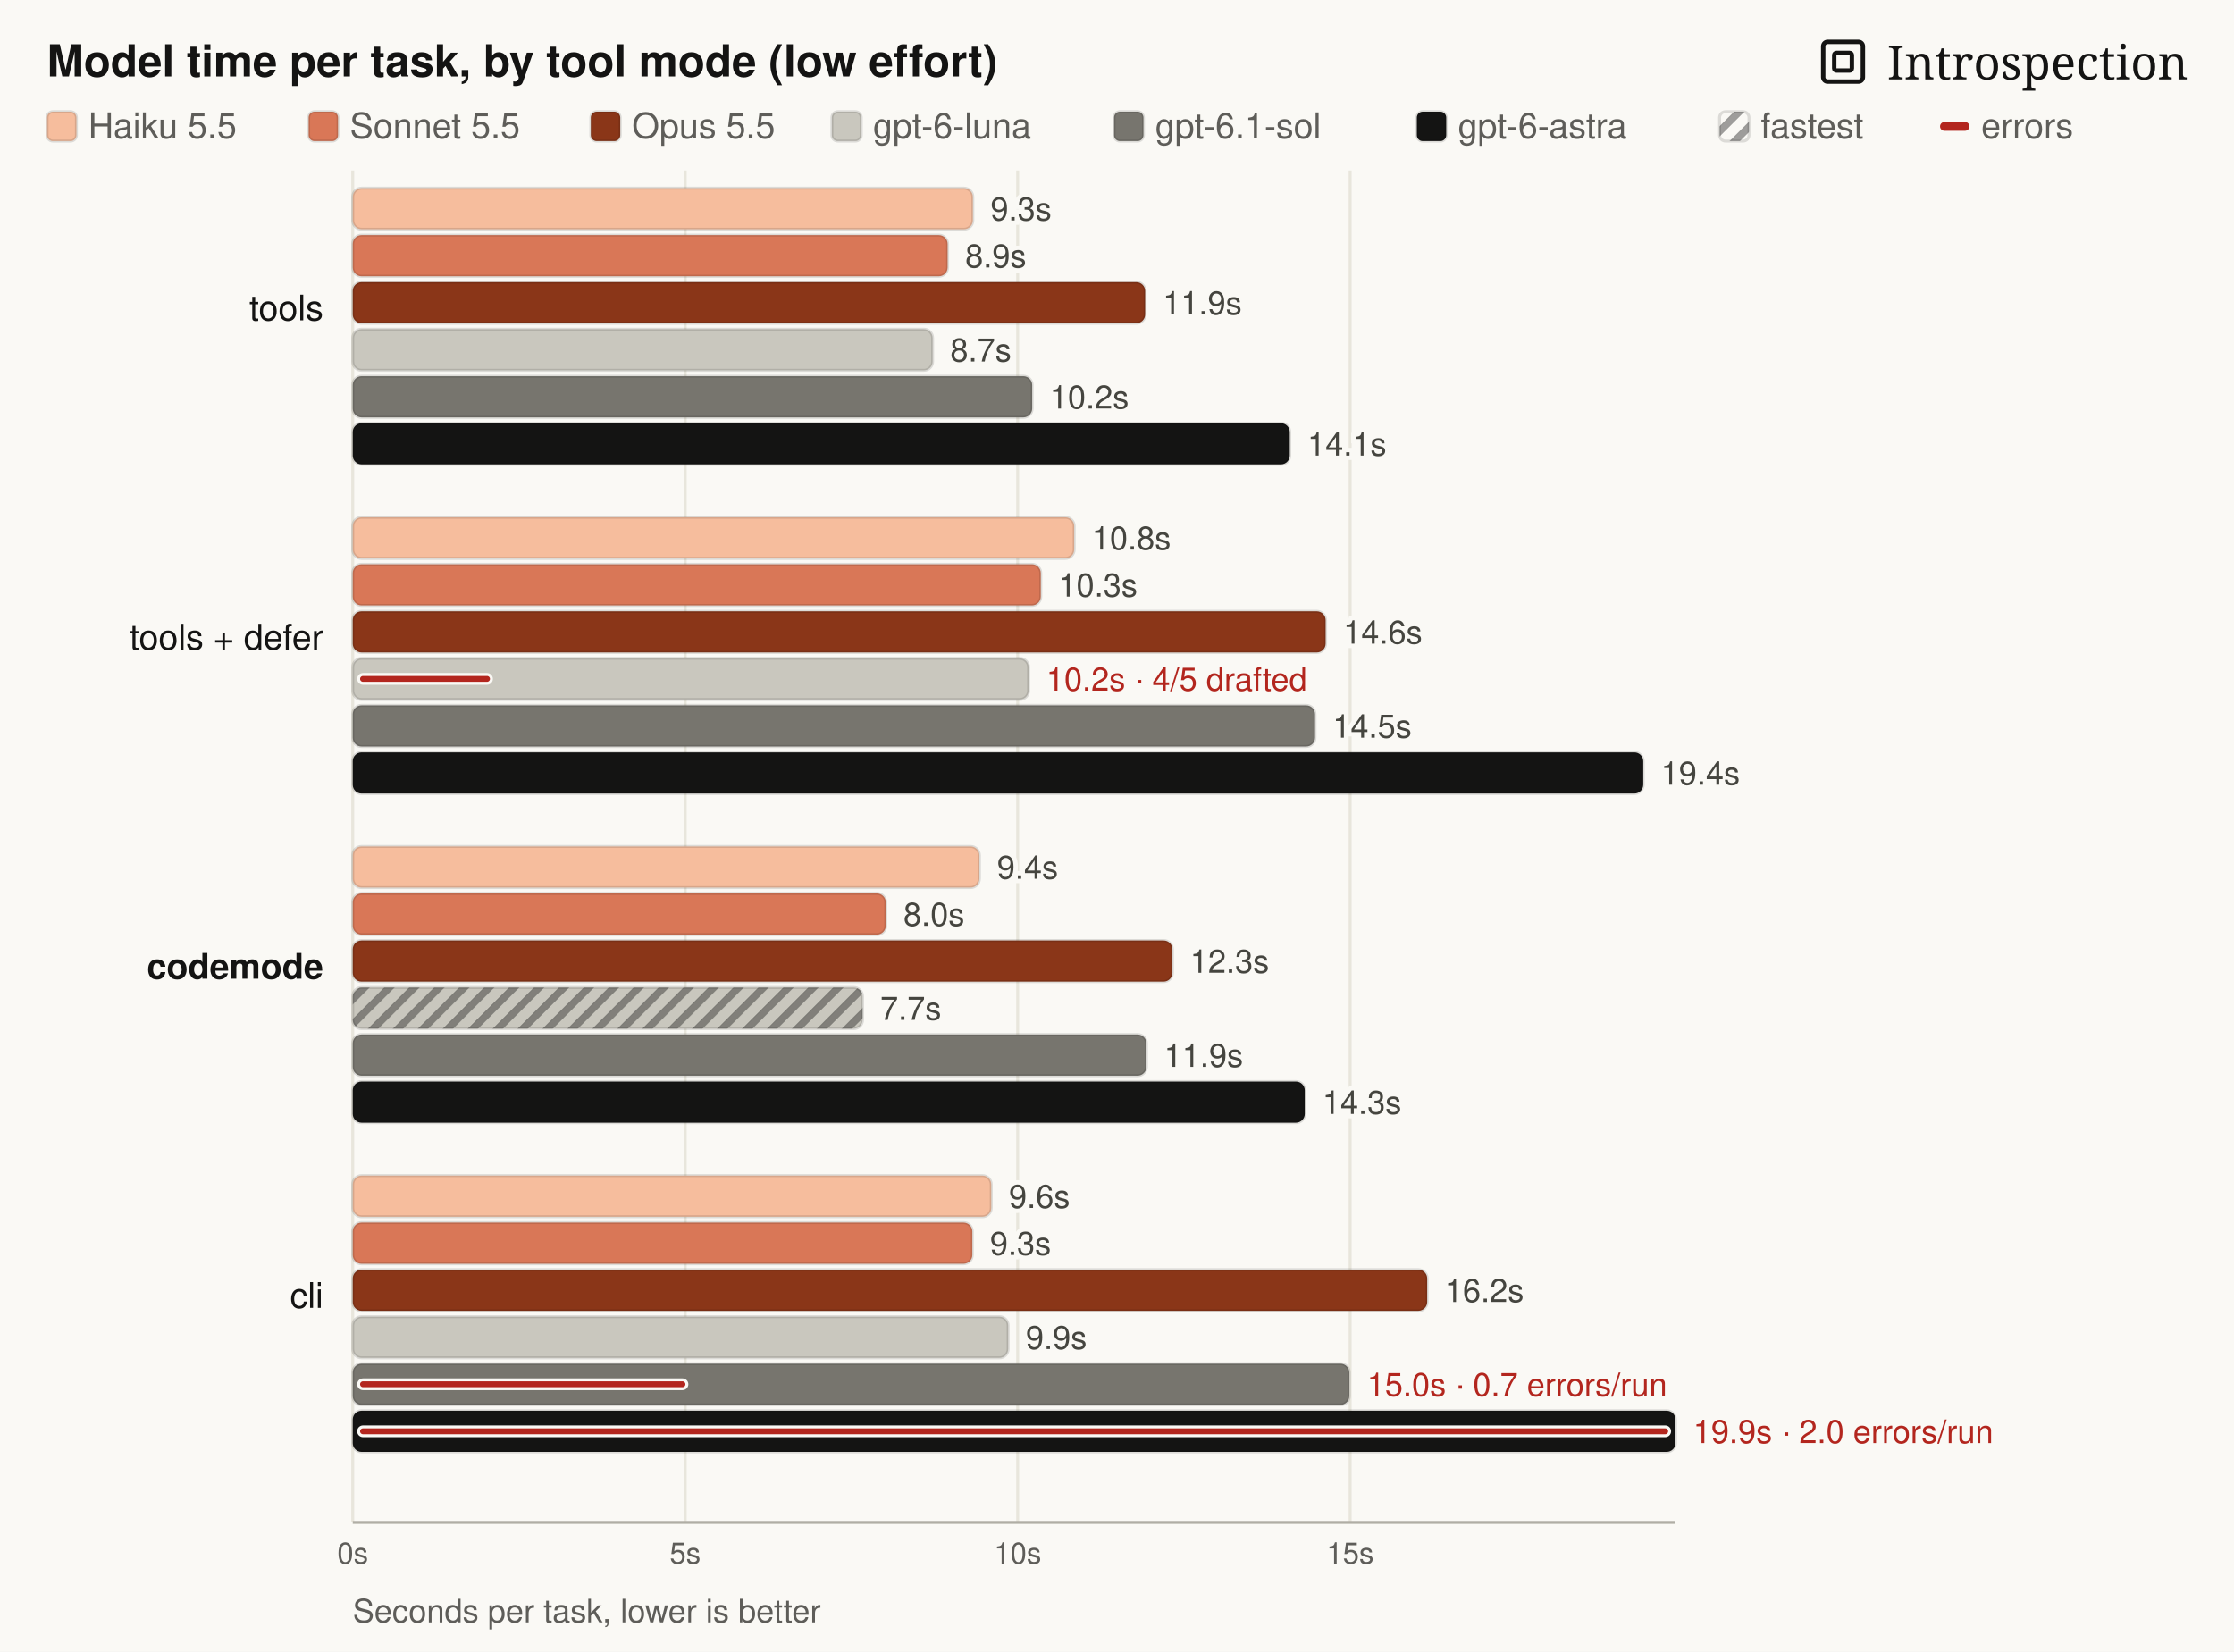
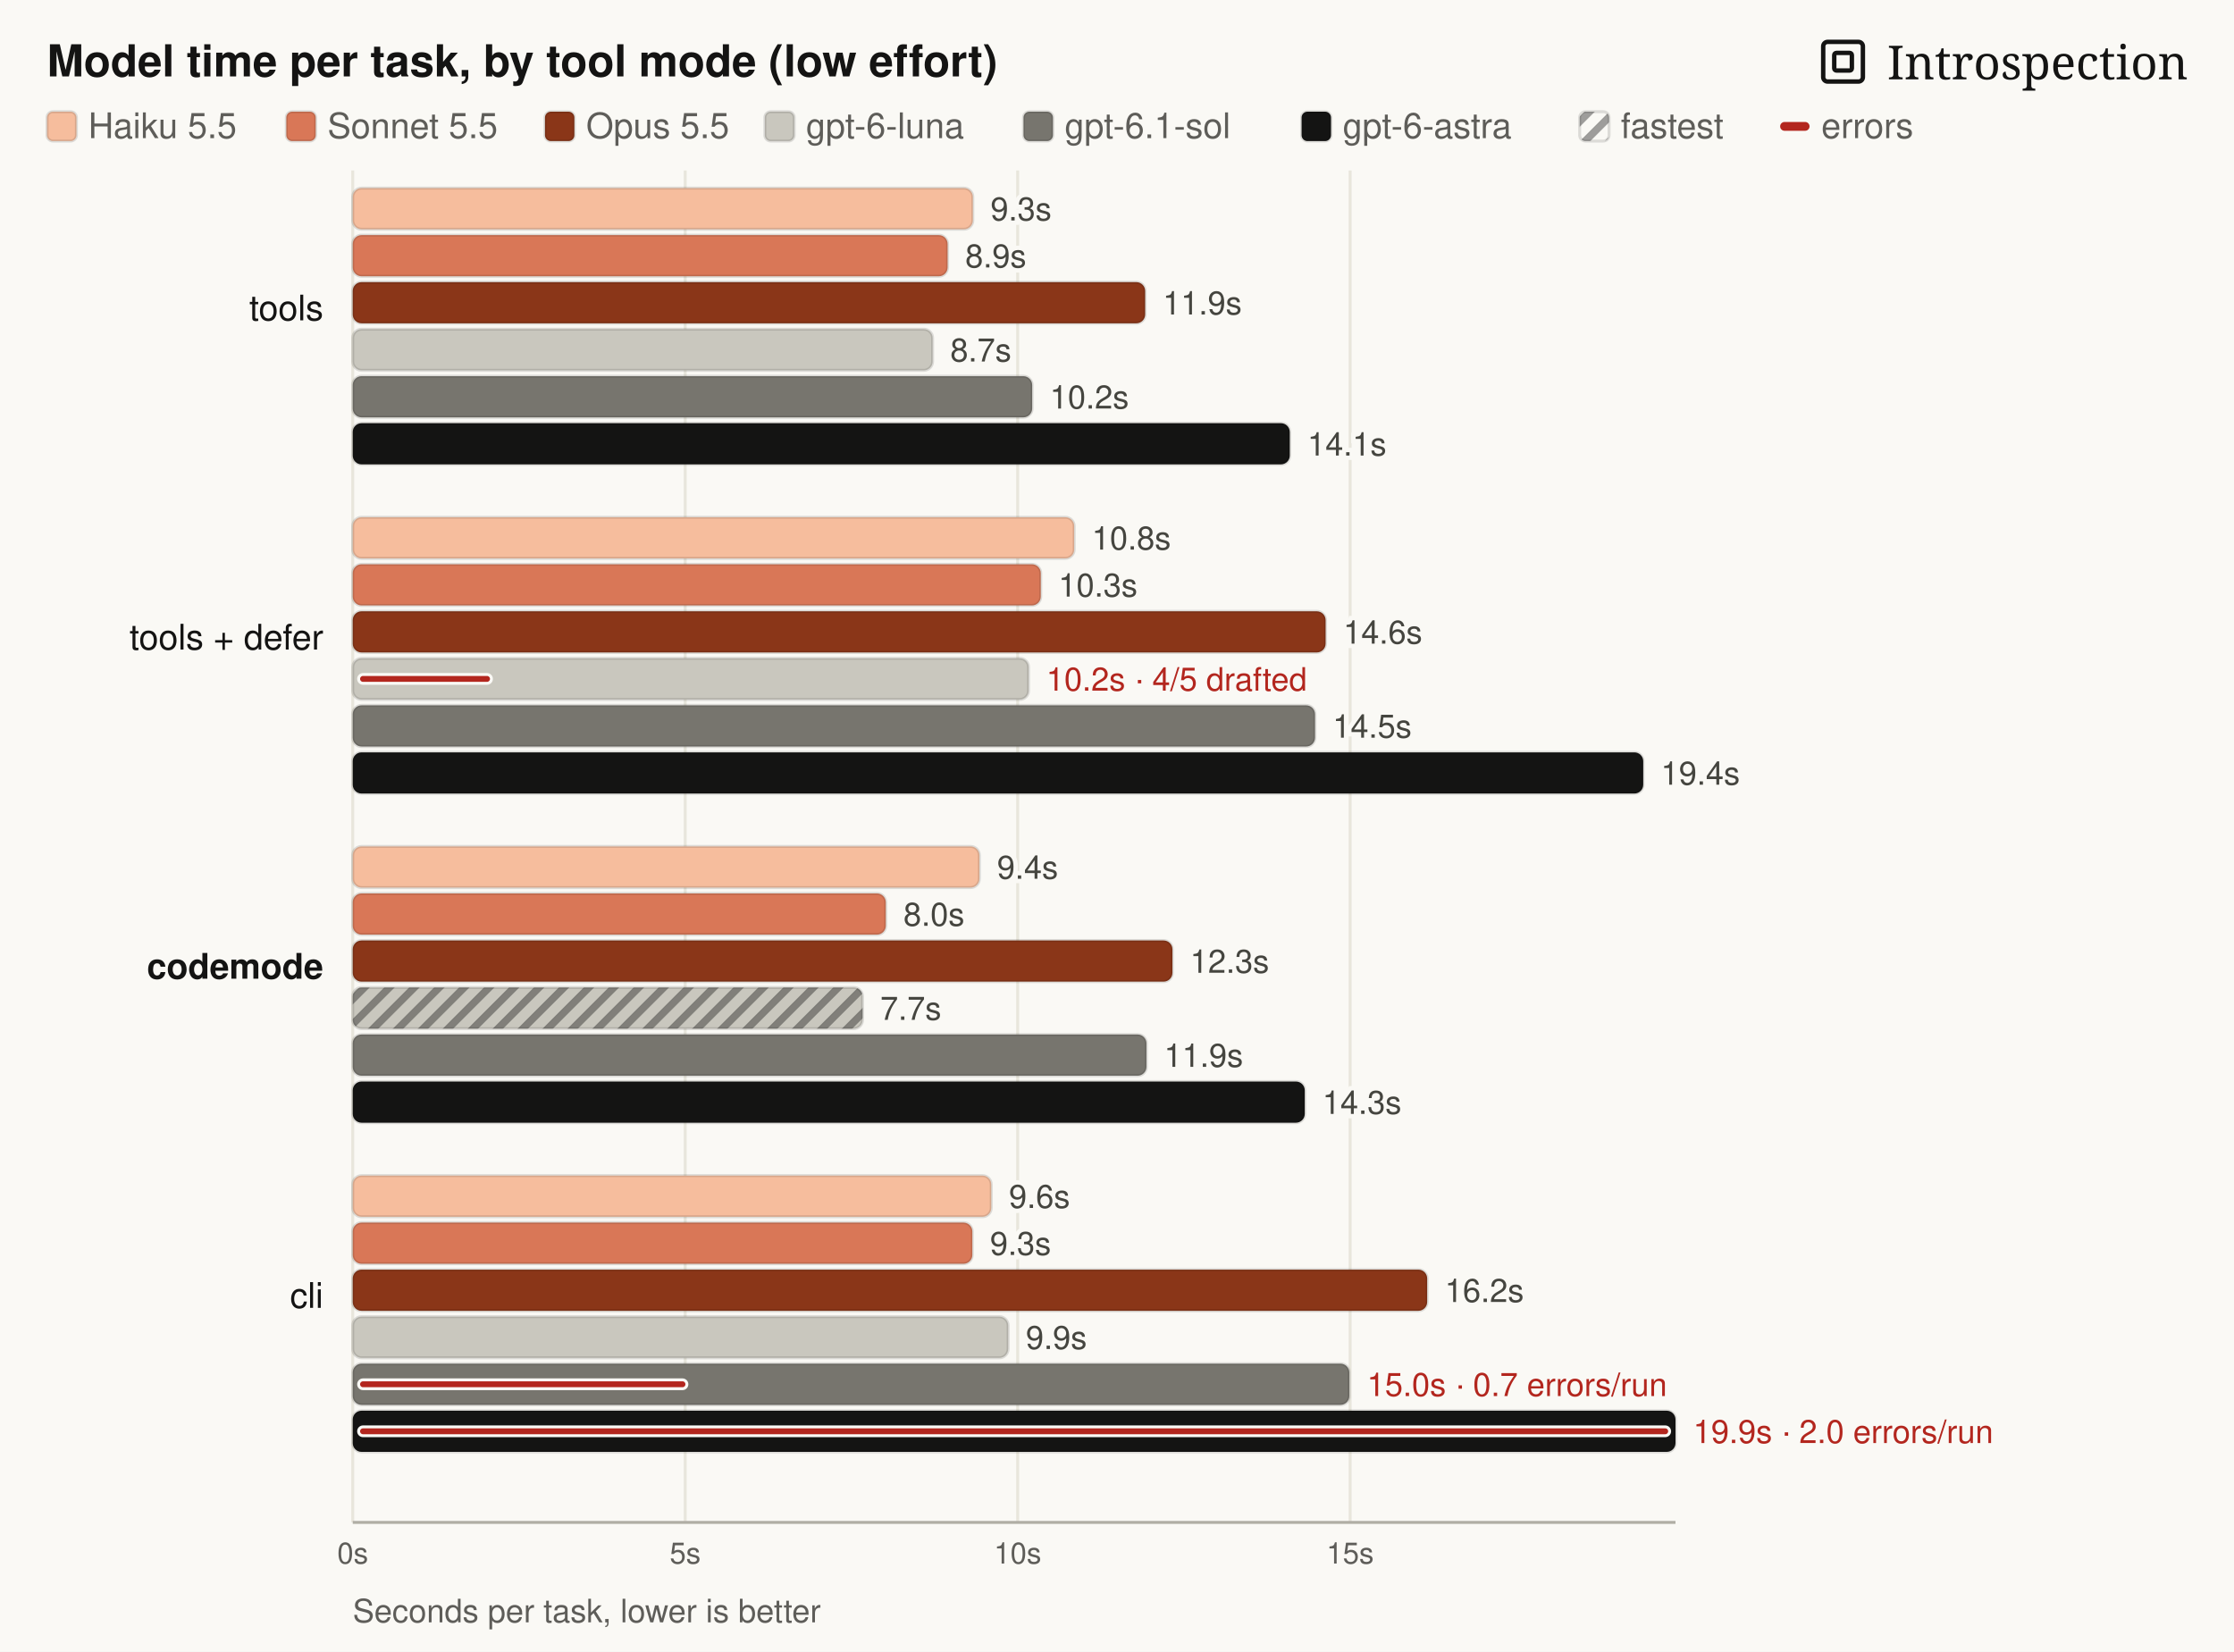
<svg xmlns="http://www.w3.org/2000/svg" width="760" height="562" viewBox="0 0 760 562" font-family="-apple-system, Segoe UI, Helvetica, Arial, sans-serif">
  <defs>
    <pattern id="win-light" patternUnits="userSpaceOnUse" width="6" height="6" patternTransform="rotate(45)">
      <rect width="2.5" height="6" fill="#141413" opacity="0.4" />
    </pattern>
    <pattern id="win-dark" patternUnits="userSpaceOnUse" width="6" height="6" patternTransform="rotate(45)">
      <rect width="2.5" height="6" fill="#ffffff" opacity="0.6" />
    </pattern>
  </defs>
  <rect width="760" height="562" fill="#faf9f5" />
  <text x="16" y="26" font-size="15" font-weight="600" fill="#141413">Model time per task, by tool mode (low effort)</text>
  <g transform="translate(618 12) scale(0.75)" fill="none" stroke="#141413" stroke-width="2" stroke-linecap="round" stroke-linejoin="round">
    <rect x="3" y="3" width="18" height="18" rx="2" />
    <rect x="8" y="8" width="8" height="8" rx="1" />
  </g>
  <text x="642" y="27" font-size="16" font-family="Georgia, serif" fill="#141413">Introspection</text>
  <rect x="16" y="38" width="10" height="10" rx="2" fill="#f6bd9d" stroke="#0000001f" />
  <text x="30" y="47" font-size="12" fill="#5e5d59">Haiku 5.5</text>
-   <rect x="105" y="38" width="10" height="10" rx="2" fill="#d97757" stroke="#0000001f" />
-   <text x="119" y="47" font-size="12" fill="#5e5d59">Sonnet 5.5</text>
-   <rect x="201" y="38" width="10" height="10" rx="2" fill="#8a3618" stroke="#0000001f" />
-   <text x="215" y="47" font-size="12" fill="#5e5d59">Opus 5.5</text>
-   <rect x="283" y="38" width="10" height="10" rx="2" fill="#c9c7be" stroke="#0000001f" />
-   <text x="297" y="47" font-size="12" fill="#5e5d59">gpt-6-luna</text>
-   <rect x="379" y="38" width="10" height="10" rx="2" fill="#77756e" stroke="#0000001f" />
-   <text x="393" y="47" font-size="12" fill="#5e5d59">gpt-6.1-sol</text>
-   <rect x="482" y="38" width="10" height="10" rx="2" fill="#141413" stroke="#0000001f" />
-   <text x="496" y="47" font-size="12" fill="#5e5d59">gpt-6-astra</text>
-   <rect x="585" y="38" width="10" height="10" rx="2" fill="url(#win-light)" stroke="#0000001f" />
-   <text x="599" y="47" font-size="12" fill="#5e5d59">fastest</text>
-   <rect x="660" y="41.5" width="10" height="3" rx="1.5" fill="#b3261e" />
-   <text x="674" y="47" font-size="12" fill="#5e5d59">errors</text>
+   <rect x="97.4" y="38" width="10" height="10" rx="2" fill="#d97757" stroke="#0000001f" />
+   <text x="111.4" y="47" font-size="12" fill="#5e5d59">Sonnet 5.5</text>
+   <rect x="185.4" y="38" width="10" height="10" rx="2" fill="#8a3618" stroke="#0000001f" />
+   <text x="199.4" y="47" font-size="12" fill="#5e5d59">Opus 5.5</text>
+   <rect x="260.2" y="38" width="10" height="10" rx="2" fill="#c9c7be" stroke="#0000001f" />
+   <text x="274.2" y="47" font-size="12" fill="#5e5d59">gpt-6-luna</text>
+   <rect x="348.2" y="38" width="10" height="10" rx="2" fill="#77756e" stroke="#0000001f" />
+   <text x="362.2" y="47" font-size="12" fill="#5e5d59">gpt-6.1-sol</text>
+   <rect x="442.8" y="38" width="10" height="10" rx="2" fill="#141413" stroke="#0000001f" />
+   <text x="456.8" y="47" font-size="12" fill="#5e5d59">gpt-6-astra</text>
+   <rect x="537.4" y="38" width="10" height="10" rx="2" fill="url(#win-light)" stroke="#0000001f" />
+   <text x="551.4" y="47" font-size="12" fill="#5e5d59">fastest</text>
+   <rect x="605.6" y="41.5" width="10" height="3" rx="1.5" fill="#b3261e" />
+   <text x="619.6" y="47" font-size="12" fill="#5e5d59">errors</text>
  <line x1="120" y1="58" x2="120" y2="518" stroke="#e8e6dc" />
  <text x="120" y="532" font-size="10" text-anchor="middle" fill="#5e5d59">0s</text>
  <line x1="233.105" y1="58" x2="233.105" y2="518" stroke="#e8e6dc" />
  <text x="233.105" y="532" font-size="10" text-anchor="middle" fill="#5e5d59">5s</text>
  <line x1="346.21" y1="58" x2="346.21" y2="518" stroke="#e8e6dc" />
  <text x="346.21" y="532" font-size="10" text-anchor="middle" fill="#5e5d59">10s</text>
  <line x1="459.315" y1="58" x2="459.315" y2="518" stroke="#e8e6dc" />
  <text x="459.315" y="532" font-size="10" text-anchor="middle" fill="#5e5d59">15s</text>
  <line x1="120" y1="518" x2="570" y2="518" stroke="#b0aea5" />
  <text x="110" y="109" font-size="12" text-anchor="end" fill="#141413" font-weight="400">tools</text>
  <rect x="120" y="64" width="210.959" height="14" rx="3" fill="#f6bd9d" stroke="#0000001f" />
  <text x="336.959" y="75" font-size="11" stroke="#faf9f5" stroke-width="3" paint-order="stroke" fill="#45453f">9.3s</text>
  <rect x="120" y="80" width="202.375" height="14" rx="3" fill="#d97757" stroke="#0000001f" />
  <text x="328.375" y="91" font-size="11" stroke="#faf9f5" stroke-width="3" paint-order="stroke" fill="#45453f">8.9s</text>
  <rect x="120" y="96" width="269.575" height="14" rx="3" fill="#8a3618" stroke="#0000001f" />
  <text x="395.575" y="107" font-size="11" stroke="#faf9f5" stroke-width="3" paint-order="stroke" fill="#45453f">11.9s</text>
  <rect x="120" y="112" width="197.278" height="14" rx="3" fill="#c9c7be" stroke="#0000001f" />
  <text x="323.278" y="123" font-size="11" stroke="#faf9f5" stroke-width="3" paint-order="stroke" fill="#45453f">8.7s</text>
  <rect x="120" y="128" width="231.142" height="14" rx="3" fill="#77756e" stroke="#0000001f" />
  <text x="357.142" y="139" font-size="11" stroke="#faf9f5" stroke-width="3" paint-order="stroke" fill="#45453f">10.2s</text>
  <rect x="120" y="144" width="318.775" height="14" rx="3" fill="#141413" stroke="#0000001f" />
  <text x="444.775" y="155" font-size="11" stroke="#faf9f5" stroke-width="3" paint-order="stroke" fill="#45453f">14.1s</text>
  <text x="110" y="221" font-size="12" text-anchor="end" fill="#141413" font-weight="400">tools + defer</text>
  <rect x="120" y="176" width="245.434" height="14" rx="3" fill="#f6bd9d" stroke="#0000001f" />
  <text x="371.434" y="187" font-size="11" stroke="#faf9f5" stroke-width="3" paint-order="stroke" fill="#45453f">10.8s</text>
  <rect x="120" y="192" width="234.067" height="14" rx="3" fill="#d97757" stroke="#0000001f" />
  <text x="360.067" y="203" font-size="11" stroke="#faf9f5" stroke-width="3" paint-order="stroke" fill="#45453f">10.3s</text>
  <rect x="120" y="208" width="330.968" height="14" rx="3" fill="#8a3618" stroke="#0000001f" />
  <text x="456.968" y="219" font-size="11" stroke="#faf9f5" stroke-width="3" paint-order="stroke" fill="#45453f">14.6s</text>
  <rect x="120" y="224" width="229.925" height="14" rx="3" fill="#c9c7be" stroke="#0000001f" />
  <rect x="122" y="229.5" width="45.185" height="3" rx="1.5" fill="#b3261e" stroke="#faf9f5" stroke-width="1" />
  <text x="355.925" y="235" font-size="11" stroke="#faf9f5" stroke-width="3" paint-order="stroke" fill="#b3261e">10.2s · 4/5 drafted</text>
  <rect x="120" y="240" width="327.356" height="14" rx="3" fill="#77756e" stroke="#0000001f" />
  <text x="453.356" y="251" font-size="11" stroke="#faf9f5" stroke-width="3" paint-order="stroke" fill="#45453f">14.5s</text>
  <rect x="120" y="256" width="439.021" height="14" rx="3" fill="#141413" stroke="#0000001f" />
  <text x="565.021" y="267" font-size="11" stroke="#faf9f5" stroke-width="3" paint-order="stroke" fill="#45453f">19.4s</text>
  <text x="110" y="333" font-size="12" text-anchor="end" fill="#141413" font-weight="600">codemode</text>
  <rect x="120" y="288" width="213.19" height="14" rx="3" fill="#f6bd9d" stroke="#0000001f" />
  <text x="339.19" y="299" font-size="11" stroke="#faf9f5" stroke-width="3" paint-order="stroke" fill="#45453f">9.4s</text>
  <rect x="120" y="304" width="181.338" height="14" rx="3" fill="#d97757" stroke="#0000001f" />
  <text x="307.338" y="315" font-size="11" stroke="#faf9f5" stroke-width="3" paint-order="stroke" fill="#45453f">8.0s</text>
  <rect x="120" y="320" width="278.857" height="14" rx="3" fill="#8a3618" stroke="#0000001f" />
  <text x="404.857" y="331" font-size="11" stroke="#faf9f5" stroke-width="3" paint-order="stroke" fill="#45453f">12.3s</text>
  <rect x="120" y="336" width="173.453" height="14" rx="3" fill="#c9c7be" stroke="#0000001f" />
  <rect x="120" y="336" width="173.453" height="14" rx="3" fill="url(#win-light)" />
  <text x="299.453" y="347" font-size="11" stroke="#faf9f5" stroke-width="3" paint-order="stroke" fill="#45453f">7.7s</text>
  <rect x="120" y="352" width="270.012" height="14" rx="3" fill="#77756e" stroke="#0000001f" />
  <text x="396.012" y="363" font-size="11" stroke="#faf9f5" stroke-width="3" paint-order="stroke" fill="#45453f">11.9s</text>
  <rect x="120" y="368" width="323.873" height="14" rx="3" fill="#141413" stroke="#0000001f" />
  <text x="449.873" y="379" font-size="11" stroke="#faf9f5" stroke-width="3" paint-order="stroke" fill="#45453f">14.3s</text>
  <text x="110" y="445" font-size="12" text-anchor="end" fill="#141413" font-weight="400">cli</text>
  <rect x="120" y="400" width="217.225" height="14" rx="3" fill="#f6bd9d" stroke="#0000001f" />
  <text x="343.225" y="411" font-size="11" stroke="#faf9f5" stroke-width="3" paint-order="stroke" fill="#45453f">9.6s</text>
  <rect x="120" y="416" width="210.783" height="14" rx="3" fill="#d97757" stroke="#0000001f" />
  <text x="336.783" y="427" font-size="11" stroke="#faf9f5" stroke-width="3" paint-order="stroke" fill="#45453f">9.3s</text>
  <rect x="120" y="432" width="365.518" height="14" rx="3" fill="#8a3618" stroke="#0000001f" />
  <text x="491.518" y="443" font-size="11" stroke="#faf9f5" stroke-width="3" paint-order="stroke" fill="#45453f">16.2s</text>
  <rect x="120" y="448" width="222.975" height="14" rx="3" fill="#c9c7be" stroke="#0000001f" />
  <text x="348.975" y="459" font-size="11" stroke="#faf9f5" stroke-width="3" paint-order="stroke" fill="#45453f">9.9s</text>
  <rect x="120" y="464" width="339.029" height="14" rx="3" fill="#77756e" stroke="#0000001f" />
  <rect x="122" y="469.5" width="111.676" height="3" rx="1.5" fill="#b3261e" stroke="#faf9f5" stroke-width="1" />
  <text x="465.029" y="475" font-size="11" stroke="#faf9f5" stroke-width="3" paint-order="stroke" fill="#b3261e">15.0s · 0.7 errors/run</text>
  <rect x="120" y="480" width="450" height="14" rx="3" fill="#141413" stroke="#0000001f" />
  <rect x="122" y="485.5" width="446" height="3" rx="1.5" fill="#b3261e" stroke="#faf9f5" stroke-width="1" />
  <text x="576" y="491" font-size="11" stroke="#faf9f5" stroke-width="3" paint-order="stroke" fill="#b3261e">19.9s · 2.0 errors/run</text>
  <text x="120" y="552" font-size="11" fill="#5e5d59">Seconds per task, lower is better</text>
</svg>
